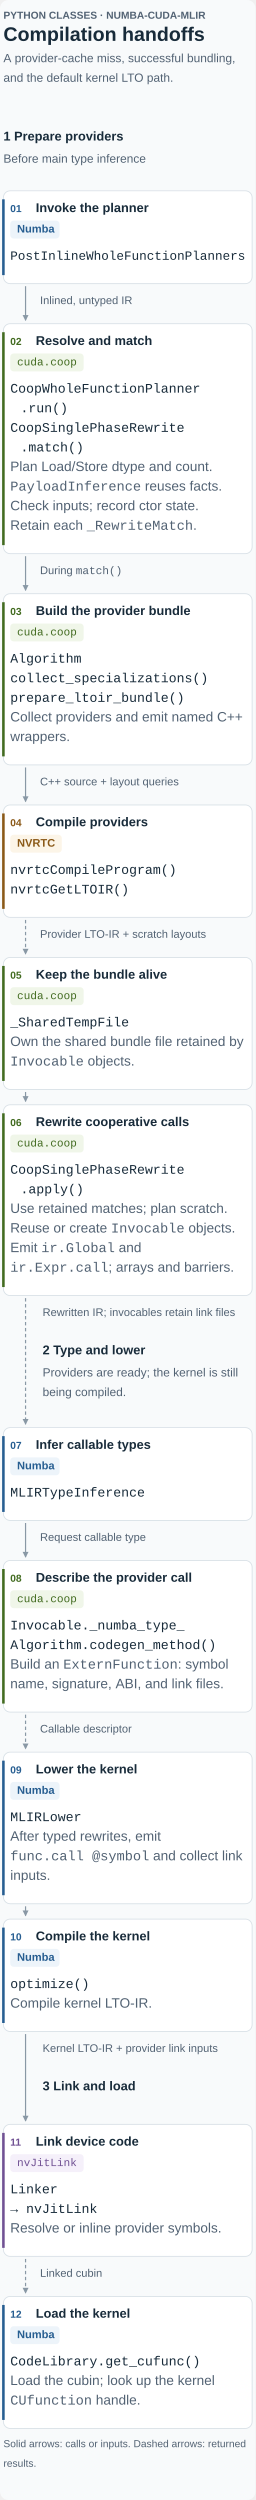
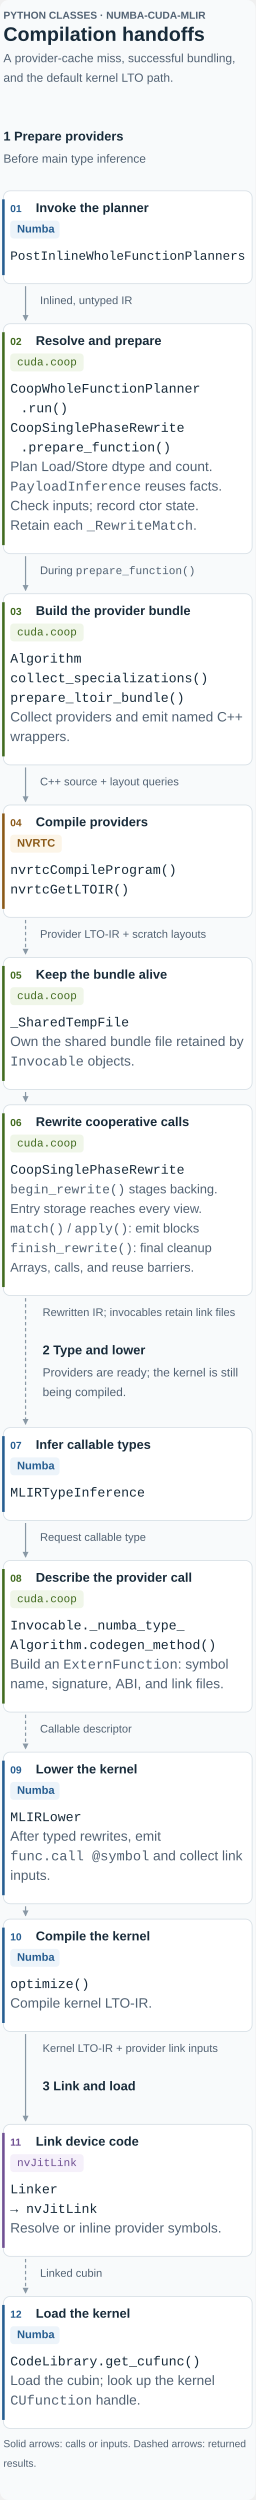
<svg xmlns="http://www.w3.org/2000/svg" role="img" aria-labelledby="title desc" viewBox="0 0 300 2935">
  <defs>
    <marker id="arrow" viewBox="0 0 8 8" refX="7" refY="4" markerWidth="5" markerHeight="5" orient="auto">
      <path d="M0 0L8 4L0 8Z" fill="#8998a5" />
    </marker>
  </defs>
  <rect width="300" height="2935" fill="#f8fafb" rx="10" />
  <text x="4" y="22" font-family="Arial, Helvetica, sans-serif" font-size="12" font-weight="700" fill="#526273">PYTHON CLASSES · NUMBA-CUDA-MLIR</text>
  <text x="4" y="48" font-family="Arial, Helvetica, sans-serif" font-size="23" font-weight="700" fill="#182b3a">Compilation handoffs</text>
  <text x="4" y="73" font-family="Arial, Helvetica, sans-serif" font-size="14" font-weight="400" fill="#526273">A</text>
  <text x="13.338" y="73" font-family="Arial, Helvetica, sans-serif" font-size="14" font-weight="400" fill="#526273"> </text>
  <text x="17.227" y="73" font-family="Arial, Helvetica, sans-serif" font-size="14" font-weight="400" fill="#526273">provider-cache</text>
  <text x="109.827" y="73" font-family="Arial, Helvetica, sans-serif" font-size="14" font-weight="400" fill="#526273"> </text>
  <text x="113.716" y="73" font-family="Arial, Helvetica, sans-serif" font-size="14" font-weight="400" fill="#526273">miss,</text>
  <text x="146.378" y="73" font-family="Arial, Helvetica, sans-serif" font-size="14" font-weight="400" fill="#526273"> </text>
  <text x="150.267" y="73" font-family="Arial, Helvetica, sans-serif" font-size="14" font-weight="400" fill="#526273">successful</text>
  <text x="215.625" y="73" font-family="Arial, Helvetica, sans-serif" font-size="14" font-weight="400" fill="#526273"> </text>
  <text x="219.514" y="73" font-family="Arial, Helvetica, sans-serif" font-size="14" font-weight="400" fill="#526273">bundling,</text>
  <text x="276.341" y="73" font-family="Arial, Helvetica, sans-serif" font-size="14" font-weight="400" fill="#526273"> </text>
  <text x="4" y="96" font-family="Arial, Helvetica, sans-serif" font-size="14" font-weight="400" fill="#526273">and</text>
  <text x="27.358" y="96" font-family="Arial, Helvetica, sans-serif" font-size="14" font-weight="400" fill="#526273"> </text>
  <text x="31.247" y="96" font-family="Arial, Helvetica, sans-serif" font-size="14" font-weight="400" fill="#526273">the</text>
  <text x="50.708" y="96" font-family="Arial, Helvetica, sans-serif" font-size="14" font-weight="400" fill="#526273"> </text>
  <text x="54.597" y="96" font-family="Arial, Helvetica, sans-serif" font-size="14" font-weight="400" fill="#526273">default</text>
  <text x="96.63" y="96" font-family="Arial, Helvetica, sans-serif" font-size="14" font-weight="400" fill="#526273"> </text>
  <text x="100.519" y="96" font-family="Arial, Helvetica, sans-serif" font-size="14" font-weight="400" fill="#526273">kernel</text>
  <text x="138.65" y="96" font-family="Arial, Helvetica, sans-serif" font-size="14" font-weight="400" fill="#526273"> </text>
  <text x="142.539" y="96" font-family="Arial, Helvetica, sans-serif" font-size="14" font-weight="400" fill="#526273">LTO</text>
  <text x="168.473" y="96" font-family="Arial, Helvetica, sans-serif" font-size="14" font-weight="400" fill="#526273"> </text>
  <text x="172.362" y="96" font-family="Arial, Helvetica, sans-serif" font-size="14" font-weight="400" fill="#526273">path.</text>
  <text x="4" y="165" font-family="Arial, Helvetica, sans-serif" font-size="15" font-weight="700" fill="#182b3a">1  Prepare providers</text>
  <text x="4" y="191" font-family="Arial, Helvetica, sans-serif" font-size="14" font-weight="400" fill="#526273">Before</text>
  <text x="45.247" y="191" font-family="Arial, Helvetica, sans-serif" font-size="14" font-weight="400" fill="#526273"> </text>
  <text x="49.136" y="191" font-family="Arial, Helvetica, sans-serif" font-size="14" font-weight="400" fill="#526273">main</text>
  <text x="79.481" y="191" font-family="Arial, Helvetica, sans-serif" font-size="14" font-weight="400" fill="#526273"> </text>
  <text x="83.37" y="191" font-family="Arial, Helvetica, sans-serif" font-size="14" font-weight="400" fill="#526273">type</text>
  <text x="109.831" y="191" font-family="Arial, Helvetica, sans-serif" font-size="14" font-weight="400" fill="#526273"> </text>
  <text x="113.72" y="191" font-family="Arial, Helvetica, sans-serif" font-size="14" font-weight="400" fill="#526273">inference</text>
  <rect x="4" y="224" width="292" height="109" rx="8" fill="white" stroke="#d8e0e6" />
  <path d="M4 234V323" stroke="#275e91" stroke-width="3" />
  <g data-node="Invoke the planner" role="group" aria-label="Invoke the planner">
    <text x="12" y="249" font-family="Arial, Helvetica, sans-serif" font-size="12" font-weight="700" fill="#275e91">01</text>
    <text x="42" y="249" font-family="Arial, Helvetica, sans-serif" font-size="15" font-weight="700" fill="#182b3a">Invoke the planner</text>
    <rect x="12" y="259" width="57.906" height="21" rx="4" fill="#edf4fa" stroke="none" />
    <text x="20" y="273" font-family="Arial, Helvetica, sans-serif" font-size="13" font-weight="700" fill="#275e91">Numba</text>
    <text x="12" y="305" font-family="'Liberation Mono', Consolas, monospace" font-size="14.836" font-weight="400" fill="#182b3a" data-code="true">PostInlineWholeFunctionPlanners</text>
  </g>
  <text x="47" y="357" font-family="Arial, Helvetica, sans-serif" font-size="13" font-weight="400" fill="#526273">Inlined,</text>
  <text x="88.919" y="357" font-family="Arial, Helvetica, sans-serif" font-size="13" font-weight="400" fill="#526273"> </text>
  <text x="92.531" y="357" font-family="Arial, Helvetica, sans-serif" font-size="13" font-weight="400" fill="#526273">untyped</text>
  <text x="138.792" y="357" font-family="Arial, Helvetica, sans-serif" font-size="13" font-weight="400" fill="#526273"> </text>
  <text x="142.405" y="357" font-family="Arial, Helvetica, sans-serif" font-size="13" font-weight="400" fill="#526273">IR</text>
  <path d="M30 336V376" stroke="#8998a5" stroke-width="1.4" fill="none" marker-end="url(#arrow)" />
  <rect x="4" y="380" width="292" height="270" rx="8" fill="white" stroke="#d8e0e6" />
  <path d="M4 390V640" stroke="#426b20" stroke-width="3" />
-   <g data-node="Resolve and match" role="group" aria-label="Resolve and match">
+   <g data-node="Resolve and prepare" role="group" aria-label="Resolve and prepare">
    <text x="12" y="405" font-family="Arial, Helvetica, sans-serif" font-size="12" font-weight="700" fill="#426b20">02</text>
-     <text x="42" y="405" font-family="Arial, Helvetica, sans-serif" font-size="15" font-weight="700" fill="#182b3a">Resolve and match</text>
+     <text x="42" y="405" font-family="Arial, Helvetica, sans-serif" font-size="15" font-weight="700" fill="#182b3a">Resolve and prepare</text>
    <rect x="12" y="415" width="86.214" height="21" rx="4" fill="#f0f6e9" stroke="none" />
    <text x="20" y="429" font-family="'Liberation Mono', Consolas, monospace" font-size="13" font-weight="400" fill="#426b20" data-code="true">cuda.coop</text>
    <text x="12" y="461" font-family="'Liberation Mono', Consolas, monospace" font-size="15.5" font-weight="400" fill="#182b3a" data-code="true">CoopWholeFunctionPlanner</text>
    <text x="24" y="484" font-family="'Liberation Mono', Consolas, monospace" font-size="15.5" font-weight="400" fill="#182b3a" data-code="true">.run()</text>
    <text x="12" y="507" font-family="'Liberation Mono', Consolas, monospace" font-size="15.5" font-weight="400" fill="#182b3a" data-code="true">CoopSinglePhaseRewrite</text>
-     <text x="24" y="530" font-family="'Liberation Mono', Consolas, monospace" font-size="15.5" font-weight="400" fill="#182b3a" data-code="true">.match()</text>
+     <text x="24" y="530" font-family="'Liberation Mono', Consolas, monospace" font-size="15.5" font-weight="400" fill="#182b3a" data-code="true">.prepare_function()</text>
    <text x="12" y="553" font-family="Arial, Helvetica, sans-serif" font-size="16" font-weight="400" fill="#526273">Plan Load/Store dtype and count.</text>
    <text x="12" y="576" font-family="Arial, Helvetica, sans-serif" font-size="16" font-weight="400" fill="#526273">
      <tspan font-family="'Liberation Mono', Consolas, monospace" data-code="true">PayloadInference</tspan> reuses facts.</text>
    <text x="12" y="599" font-family="Arial, Helvetica, sans-serif" font-size="16" font-weight="400" fill="#526273">Check inputs; record ctor state.</text>
    <text x="12" y="622" font-family="Arial, Helvetica, sans-serif" font-size="16" font-weight="400" fill="#526273">Retain each <tspan font-family="'Liberation Mono', Consolas, monospace" data-code="true">_RewriteMatch</tspan>.</text>
  </g>
-   <text x="47" y="674" font-family="Arial, Helvetica, sans-serif" font-size="13" font-weight="400" fill="#526273">During</text>
-   <text x="85.294" y="674" font-family="Arial, Helvetica, sans-serif" font-size="13" font-weight="400" fill="#526273"> </text>
-   <text x="88.906" y="674" font-family="'Liberation Mono', Consolas, monospace" font-size="13" font-weight="400" fill="#526273" data-code="true">match()</text>
+   <text x="47" y="674" font-family="Arial, Helvetica, sans-serif" font-size="13" font-weight="400" fill="#526273">During <tspan font-family="'Liberation Mono', Consolas, monospace" data-code="true">prepare_function()</tspan>
+   </text>
  <path d="M30 653V693" stroke="#8998a5" stroke-width="1.4" fill="none" marker-end="url(#arrow)" />
  <rect x="4" y="697" width="292" height="201" rx="8" fill="white" stroke="#d8e0e6" />
  <path d="M4 707V888" stroke="#426b20" stroke-width="3" />
  <g data-node="Build the provider bundle" role="group" aria-label="Build the provider bundle">
    <text x="12" y="722" font-family="Arial, Helvetica, sans-serif" font-size="12" font-weight="700" fill="#426b20">03</text>
    <text x="42" y="722" font-family="Arial, Helvetica, sans-serif" font-size="15" font-weight="700" fill="#182b3a">Build the provider bundle</text>
    <rect x="12" y="732" width="86.214" height="21" rx="4" fill="#f0f6e9" stroke="none" />
    <text x="20" y="746" font-family="'Liberation Mono', Consolas, monospace" font-size="13" font-weight="400" fill="#426b20" data-code="true">cuda.coop</text>
    <text x="12" y="778" font-family="'Liberation Mono', Consolas, monospace" font-size="15.5" font-weight="400" fill="#182b3a" data-code="true">Algorithm</text>
    <text x="12" y="801" font-family="'Liberation Mono', Consolas, monospace" font-size="15.5" font-weight="400" fill="#182b3a" data-code="true">collect_specializations()</text>
    <text x="12" y="824" font-family="'Liberation Mono', Consolas, monospace" font-size="15.5" font-weight="400" fill="#182b3a" data-code="true">prepare_ltoir_bundle()</text>
    <text x="12" y="847" font-family="Arial, Helvetica, sans-serif" font-size="16" font-weight="400" fill="#526273">Collect</text>
    <text x="60.906" y="847" font-family="Arial, Helvetica, sans-serif" font-size="16" font-weight="400" fill="#526273"> </text>
    <text x="65.352" y="847" font-family="Arial, Helvetica, sans-serif" font-size="16" font-weight="400" fill="#526273">providers</text>
    <text x="131.156" y="847" font-family="Arial, Helvetica, sans-serif" font-size="16" font-weight="400" fill="#526273"> </text>
    <text x="135.602" y="847" font-family="Arial, Helvetica, sans-serif" font-size="16" font-weight="400" fill="#526273">and</text>
    <text x="162.297" y="847" font-family="Arial, Helvetica, sans-serif" font-size="16" font-weight="400" fill="#526273"> </text>
    <text x="166.742" y="847" font-family="Arial, Helvetica, sans-serif" font-size="16" font-weight="400" fill="#526273">emit</text>
    <text x="196.969" y="847" font-family="Arial, Helvetica, sans-serif" font-size="16" font-weight="400" fill="#526273"> </text>
    <text x="201.414" y="847" font-family="Arial, Helvetica, sans-serif" font-size="16" font-weight="400" fill="#526273">named</text>
    <text x="250.336" y="847" font-family="Arial, Helvetica, sans-serif" font-size="16" font-weight="400" fill="#526273"> </text>
    <text x="254.781" y="847" font-family="Arial, Helvetica, sans-serif" font-size="16" font-weight="400" fill="#526273">C++</text>
    <text x="12" y="870" font-family="Arial, Helvetica, sans-serif" font-size="16" font-weight="400" fill="#526273">wrappers.</text>
  </g>
  <text x="47" y="922" font-family="Arial, Helvetica, sans-serif" font-size="13" font-weight="400" fill="#526273">C++</text>
  <text x="71.572" y="922" font-family="Arial, Helvetica, sans-serif" font-size="13" font-weight="400" fill="#526273"> </text>
  <text x="75.184" y="922" font-family="Arial, Helvetica, sans-serif" font-size="13" font-weight="400" fill="#526273">source</text>
  <text x="114.203" y="922" font-family="Arial, Helvetica, sans-serif" font-size="13" font-weight="400" fill="#526273"> </text>
  <text x="117.816" y="922" font-family="Arial, Helvetica, sans-serif" font-size="13" font-weight="400" fill="#526273">+</text>
  <text x="125.408" y="922" font-family="Arial, Helvetica, sans-serif" font-size="13" font-weight="400" fill="#526273"> </text>
  <text x="129.02" y="922" font-family="Arial, Helvetica, sans-serif" font-size="13" font-weight="400" fill="#526273">layout</text>
  <text x="163.709" y="922" font-family="Arial, Helvetica, sans-serif" font-size="13" font-weight="400" fill="#526273"> </text>
  <text x="167.322" y="922" font-family="Arial, Helvetica, sans-serif" font-size="13" font-weight="400" fill="#526273">queries</text>
  <path d="M30 901V941" stroke="#8998a5" stroke-width="1.4" fill="none" marker-end="url(#arrow)" />
  <rect x="4" y="945" width="292" height="132" rx="8" fill="white" stroke="#d8e0e6" />
  <path d="M4 955V1067" stroke="#8a5918" stroke-width="3" />
  <g data-node="Compile providers" role="group" aria-label="Compile providers">
    <text x="12" y="970" font-family="Arial, Helvetica, sans-serif" font-size="12" font-weight="700" fill="#8a5918">04</text>
    <text x="42" y="970" font-family="Arial, Helvetica, sans-serif" font-size="15" font-weight="700" fill="#182b3a">Compile providers</text>
    <rect x="12" y="980" width="60.539" height="21" rx="4" fill="#fcf5e8" stroke="none" />
    <text x="20" y="994" font-family="Arial, Helvetica, sans-serif" font-size="13" font-weight="700" fill="#8a5918">NVRTC</text>
    <text x="12" y="1026" font-family="'Liberation Mono', Consolas, monospace" font-size="15.5" font-weight="400" fill="#182b3a" data-code="true">nvrtcCompileProgram()</text>
    <text x="12" y="1049" font-family="'Liberation Mono', Consolas, monospace" font-size="15.5" font-weight="400" fill="#182b3a" data-code="true">nvrtcGetLTOIR()</text>
  </g>
  <text x="47" y="1101" font-family="Arial, Helvetica, sans-serif" font-size="13" font-weight="400" fill="#526273">Provider</text>
  <text x="95.406" y="1101" font-family="Arial, Helvetica, sans-serif" font-size="13" font-weight="400" fill="#526273"> </text>
  <text x="99.019" y="1101" font-family="Arial, Helvetica, sans-serif" font-size="13" font-weight="400" fill="#526273">LTO-IR</text>
  <text x="140.433" y="1101" font-family="Arial, Helvetica, sans-serif" font-size="13" font-weight="400" fill="#526273"> </text>
  <text x="144.045" y="1101" font-family="Arial, Helvetica, sans-serif" font-size="13" font-weight="400" fill="#526273">+</text>
  <text x="151.638" y="1101" font-family="Arial, Helvetica, sans-serif" font-size="13" font-weight="400" fill="#526273"> </text>
  <text x="155.25" y="1101" font-family="Arial, Helvetica, sans-serif" font-size="13" font-weight="400" fill="#526273">scratch</text>
  <text x="197.152" y="1101" font-family="Arial, Helvetica, sans-serif" font-size="13" font-weight="400" fill="#526273"> </text>
  <text x="200.764" y="1101" font-family="Arial, Helvetica, sans-serif" font-size="13" font-weight="400" fill="#526273">layouts</text>
  <path d="M30 1080V1120" stroke="#8998a5" stroke-width="1.4" fill="none" marker-end="url(#arrow)" stroke-dasharray="4 3" />
  <rect x="4" y="1124" width="292" height="155" rx="8" fill="white" stroke="#d8e0e6" />
  <path d="M4 1134V1269" stroke="#426b20" stroke-width="3" />
  <g data-node="Keep the bundle alive" role="group" aria-label="Keep the bundle alive">
    <text x="12" y="1149" font-family="Arial, Helvetica, sans-serif" font-size="12" font-weight="700" fill="#426b20">05</text>
    <text x="42" y="1149" font-family="Arial, Helvetica, sans-serif" font-size="15" font-weight="700" fill="#182b3a">Keep the bundle alive</text>
    <rect x="12" y="1159" width="86.214" height="21" rx="4" fill="#f0f6e9" stroke="none" />
    <text x="20" y="1173" font-family="'Liberation Mono', Consolas, monospace" font-size="13" font-weight="400" fill="#426b20" data-code="true">cuda.coop</text>
    <text x="12" y="1205" font-family="'Liberation Mono', Consolas, monospace" font-size="15.5" font-weight="400" fill="#182b3a" data-code="true">_SharedTempFile</text>
    <text x="12" y="1228" font-family="Arial, Helvetica, sans-serif" font-size="16" font-weight="400" fill="#526273">Own</text>
    <text x="44.898" y="1228" font-family="Arial, Helvetica, sans-serif" font-size="16" font-weight="400" fill="#526273"> </text>
    <text x="49.344" y="1228" font-family="Arial, Helvetica, sans-serif" font-size="16" font-weight="400" fill="#526273">the</text>
    <text x="71.586" y="1228" font-family="Arial, Helvetica, sans-serif" font-size="16" font-weight="400" fill="#526273"> </text>
    <text x="76.031" y="1228" font-family="Arial, Helvetica, sans-serif" font-size="16" font-weight="400" fill="#526273">shared</text>
    <text x="124.953" y="1228" font-family="Arial, Helvetica, sans-serif" font-size="16" font-weight="400" fill="#526273"> </text>
    <text x="129.398" y="1228" font-family="Arial, Helvetica, sans-serif" font-size="16" font-weight="400" fill="#526273">bundle</text>
    <text x="177.445" y="1228" font-family="Arial, Helvetica, sans-serif" font-size="16" font-weight="400" fill="#526273"> </text>
    <text x="181.891" y="1228" font-family="Arial, Helvetica, sans-serif" font-size="16" font-weight="400" fill="#526273">file</text>
    <text x="202.344" y="1228" font-family="Arial, Helvetica, sans-serif" font-size="16" font-weight="400" fill="#526273"> </text>
    <text x="206.789" y="1228" font-family="Arial, Helvetica, sans-serif" font-size="16" font-weight="400" fill="#526273">retained</text>
    <text x="264.609" y="1228" font-family="Arial, Helvetica, sans-serif" font-size="16" font-weight="400" fill="#526273"> </text>
    <text x="269.055" y="1228" font-family="Arial, Helvetica, sans-serif" font-size="16" font-weight="400" fill="#526273">by</text>
    <text x="12" y="1251" font-family="'Liberation Mono', Consolas, monospace" font-size="16" font-weight="400" fill="#526273" data-code="true">Invocable</text>
    <text x="98.414" y="1251" font-family="Arial, Helvetica, sans-serif" font-size="16" font-weight="400" fill="#526273"> </text>
    <text x="102.859" y="1251" font-family="Arial, Helvetica, sans-serif" font-size="16" font-weight="400" fill="#526273">objects.</text>
  </g>
  <path d="M30 1282V1293" stroke="#8998a5" stroke-width="1.4" fill="none" marker-end="url(#arrow)" />
  <rect x="4" y="1297" width="292" height="224" rx="8" fill="white" stroke="#d8e0e6" />
  <path d="M4 1307V1511" stroke="#426b20" stroke-width="3" />
  <g data-node="Rewrite cooperative calls" role="group" aria-label="Rewrite cooperative calls">
    <text x="12" y="1322" font-family="Arial, Helvetica, sans-serif" font-size="12" font-weight="700" fill="#426b20">06</text>
    <text x="42" y="1322" font-family="Arial, Helvetica, sans-serif" font-size="15" font-weight="700" fill="#182b3a">Rewrite cooperative calls</text>
    <rect x="12" y="1332" width="86.214" height="21" rx="4" fill="#f0f6e9" stroke="none" />
    <text x="20" y="1346" font-family="'Liberation Mono', Consolas, monospace" font-size="13" font-weight="400" fill="#426b20" data-code="true">cuda.coop</text>
    <text x="12" y="1378" font-family="'Liberation Mono', Consolas, monospace" font-size="15.5" font-weight="400" fill="#182b3a" data-code="true">CoopSinglePhaseRewrite</text>
-     <text x="24" y="1401" font-family="'Liberation Mono', Consolas, monospace" font-size="15.5" font-weight="400" fill="#182b3a" data-code="true">.apply()</text>
-     <text x="12" y="1424" font-family="Arial, Helvetica, sans-serif" font-size="16" font-weight="400" fill="#526273">Use retained matches; plan scratch.</text>
-     <text x="12" y="1447" font-family="Arial, Helvetica, sans-serif" font-size="16" font-weight="400" fill="#526273">Reuse or create <tspan font-family="'Liberation Mono', Consolas, monospace" data-code="true">Invocable</tspan> objects.</text>
-     <text x="12" y="1470" font-family="Arial, Helvetica, sans-serif" font-size="16" font-weight="400" fill="#526273">Emit <tspan font-family="'Liberation Mono', Consolas, monospace" data-code="true">ir.Global</tspan> and</text>
-     <text x="12" y="1493" font-family="Arial, Helvetica, sans-serif" font-size="16" font-weight="400" fill="#526273">
-       <tspan font-family="'Liberation Mono', Consolas, monospace" data-code="true">ir.Expr.call</tspan>; arrays and barriers.</text>
+     <text x="12" y="1401" font-family="Arial, Helvetica, sans-serif" font-size="15" font-weight="400" fill="#526273">
+       <tspan font-family="'Liberation Mono', Consolas, monospace" data-code="true">begin_rewrite()</tspan> stages backing.</text>
+     <text x="12" y="1424" font-family="Arial, Helvetica, sans-serif" font-size="15" font-weight="400" fill="#526273">Entry storage reaches every view.</text>
+     <text x="12" y="1447" font-family="Arial, Helvetica, sans-serif" font-size="15" font-weight="400" fill="#526273">
+       <tspan font-family="'Liberation Mono', Consolas, monospace" data-code="true">match()</tspan> / <tspan font-family="'Liberation Mono', Consolas, monospace" data-code="true">apply()</tspan>: emit blocks</text>
+     <text x="12" y="1470" font-family="Arial, Helvetica, sans-serif" font-size="15" font-weight="400" fill="#526273">
+       <tspan font-family="'Liberation Mono', Consolas, monospace" data-code="true">finish_rewrite()</tspan>: final cleanup</text>
+     <text x="12" y="1493" font-family="Arial, Helvetica, sans-serif" font-size="15" font-weight="400" fill="#526273">Arrays, calls, and reuse barriers.</text>
  </g>
  <text x="50" y="1545" font-family="Arial, Helvetica, sans-serif" font-size="13" font-weight="400" fill="#526273">Rewritten</text>
  <text x="104.906" y="1545" font-family="Arial, Helvetica, sans-serif" font-size="13" font-weight="400" fill="#526273"> </text>
  <text x="108.519" y="1545" font-family="Arial, Helvetica, sans-serif" font-size="13" font-weight="400" fill="#526273">IR;</text>
  <text x="125.131" y="1545" font-family="Arial, Helvetica, sans-serif" font-size="13" font-weight="400" fill="#526273"> </text>
  <text x="128.744" y="1545" font-family="Arial, Helvetica, sans-serif" font-size="13" font-weight="400" fill="#526273">invocables</text>
  <text x="190.167" y="1545" font-family="Arial, Helvetica, sans-serif" font-size="13" font-weight="400" fill="#526273"> </text>
  <text x="193.78" y="1545" font-family="Arial, Helvetica, sans-serif" font-size="13" font-weight="400" fill="#526273">retain</text>
  <text x="226.298" y="1545" font-family="Arial, Helvetica, sans-serif" font-size="13" font-weight="400" fill="#526273"> </text>
  <text x="229.911" y="1545" font-family="Arial, Helvetica, sans-serif" font-size="13" font-weight="400" fill="#526273">link</text>
  <text x="249.416" y="1545" font-family="Arial, Helvetica, sans-serif" font-size="13" font-weight="400" fill="#526273"> </text>
  <text x="253.028" y="1545" font-family="Arial, Helvetica, sans-serif" font-size="13" font-weight="400" fill="#526273">files</text>
  <text x="50" y="1590" font-family="Arial, Helvetica, sans-serif" font-size="15" font-weight="700" fill="#182b3a">2  Type and lower</text>
  <text x="50" y="1616" font-family="Arial, Helvetica, sans-serif" font-size="14" font-weight="400" fill="#526273">Providers</text>
  <text x="109.131" y="1616" font-family="Arial, Helvetica, sans-serif" font-size="14" font-weight="400" fill="#526273"> </text>
  <text x="113.02" y="1616" font-family="Arial, Helvetica, sans-serif" font-size="14" font-weight="400" fill="#526273">are</text>
  <text x="133.255" y="1616" font-family="Arial, Helvetica, sans-serif" font-size="14" font-weight="400" fill="#526273"> </text>
  <text x="137.144" y="1616" font-family="Arial, Helvetica, sans-serif" font-size="14" font-weight="400" fill="#526273">ready;</text>
  <text x="176.053" y="1616" font-family="Arial, Helvetica, sans-serif" font-size="14" font-weight="400" fill="#526273"> </text>
  <text x="179.942" y="1616" font-family="Arial, Helvetica, sans-serif" font-size="14" font-weight="400" fill="#526273">the</text>
  <text x="199.403" y="1616" font-family="Arial, Helvetica, sans-serif" font-size="14" font-weight="400" fill="#526273"> </text>
  <text x="203.292" y="1616" font-family="Arial, Helvetica, sans-serif" font-size="14" font-weight="400" fill="#526273">kernel</text>
  <text x="241.423" y="1616" font-family="Arial, Helvetica, sans-serif" font-size="14" font-weight="400" fill="#526273"> </text>
  <text x="245.312" y="1616" font-family="Arial, Helvetica, sans-serif" font-size="14" font-weight="400" fill="#526273">is</text>
  <text x="255.423" y="1616" font-family="Arial, Helvetica, sans-serif" font-size="14" font-weight="400" fill="#526273"> </text>
  <text x="259.312" y="1616" font-family="Arial, Helvetica, sans-serif" font-size="14" font-weight="400" fill="#526273">still</text>
  <text x="279.534" y="1616" font-family="Arial, Helvetica, sans-serif" font-size="14" font-weight="400" fill="#526273"> </text>
  <text x="50" y="1639" font-family="Arial, Helvetica, sans-serif" font-size="14" font-weight="400" fill="#526273">being</text>
  <text x="84.255" y="1639" font-family="Arial, Helvetica, sans-serif" font-size="14" font-weight="400" fill="#526273"> </text>
  <text x="88.144" y="1639" font-family="Arial, Helvetica, sans-serif" font-size="14" font-weight="400" fill="#526273">compiled.</text>
  <path d="M30 1524V1672" stroke="#8998a5" stroke-width="1.4" fill="none" marker-end="url(#arrow)" stroke-dasharray="4 3" />
  <rect x="4" y="1676" width="292" height="109" rx="8" fill="white" stroke="#d8e0e6" />
  <path d="M4 1686V1775" stroke="#275e91" stroke-width="3" />
  <g data-node="Infer callable types" role="group" aria-label="Infer callable types">
    <text x="12" y="1701" font-family="Arial, Helvetica, sans-serif" font-size="12" font-weight="700" fill="#275e91">07</text>
    <text x="42" y="1701" font-family="Arial, Helvetica, sans-serif" font-size="15" font-weight="700" fill="#182b3a">Infer callable types</text>
    <rect x="12" y="1711" width="57.906" height="21" rx="4" fill="#edf4fa" stroke="none" />
    <text x="20" y="1725" font-family="Arial, Helvetica, sans-serif" font-size="13" font-weight="700" fill="#275e91">Numba</text>
    <text x="12" y="1757" font-family="'Liberation Mono', Consolas, monospace" font-size="15.5" font-weight="400" fill="#182b3a" data-code="true">MLIRTypeInference</text>
  </g>
  <text x="47" y="1809" font-family="Arial, Helvetica, sans-serif" font-size="13" font-weight="400" fill="#526273">Request</text>
  <text x="95.419" y="1809" font-family="Arial, Helvetica, sans-serif" font-size="13" font-weight="400" fill="#526273"> </text>
  <text x="99.031" y="1809" font-family="Arial, Helvetica, sans-serif" font-size="13" font-weight="400" fill="#526273">callable</text>
  <text x="143.113" y="1809" font-family="Arial, Helvetica, sans-serif" font-size="13" font-weight="400" fill="#526273"> </text>
  <text x="146.725" y="1809" font-family="Arial, Helvetica, sans-serif" font-size="13" font-weight="400" fill="#526273">type</text>
  <path d="M30 1788V1828" stroke="#8998a5" stroke-width="1.4" fill="none" marker-end="url(#arrow)" />
  <rect x="4" y="1832" width="292" height="178" rx="8" fill="white" stroke="#d8e0e6" />
  <path d="M4 1842V2000" stroke="#426b20" stroke-width="3" />
  <g data-node="Describe the provider call" role="group" aria-label="Describe the provider call">
    <text x="12" y="1857" font-family="Arial, Helvetica, sans-serif" font-size="12" font-weight="700" fill="#426b20">08</text>
    <text x="42" y="1857" font-family="Arial, Helvetica, sans-serif" font-size="15" font-weight="700" fill="#182b3a">Describe the provider call</text>
    <rect x="12" y="1867" width="86.214" height="21" rx="4" fill="#f0f6e9" stroke="none" />
    <text x="20" y="1881" font-family="'Liberation Mono', Consolas, monospace" font-size="13" font-weight="400" fill="#426b20" data-code="true">cuda.coop</text>
    <text x="12" y="1913" font-family="'Liberation Mono', Consolas, monospace" font-size="15.5" font-weight="400" fill="#182b3a" data-code="true">Invocable._numba_type_</text>
    <text x="12" y="1936" font-family="'Liberation Mono', Consolas, monospace" font-size="15.5" font-weight="400" fill="#182b3a" data-code="true">Algorithm.codegen_method()</text>
    <text x="12" y="1959" font-family="Arial, Helvetica, sans-serif" font-size="16" font-weight="400" fill="#526273">Build</text>
    <text x="47.578" y="1959" font-family="Arial, Helvetica, sans-serif" font-size="16" font-weight="400" fill="#526273"> </text>
    <text x="52.023" y="1959" font-family="Arial, Helvetica, sans-serif" font-size="16" font-weight="400" fill="#526273">an</text>
    <text x="69.82" y="1959" font-family="Arial, Helvetica, sans-serif" font-size="16" font-weight="400" fill="#526273"> </text>
    <text x="74.266" y="1959" font-family="'Liberation Mono', Consolas, monospace" font-size="16" font-weight="400" fill="#526273" data-code="true">ExternFunction</text>
    <text x="208.688" y="1959" font-family="Arial, Helvetica, sans-serif" font-size="16" font-weight="400" fill="#526273">:</text>
    <text x="213.133" y="1959" font-family="Arial, Helvetica, sans-serif" font-size="16" font-weight="400" fill="#526273"> </text>
    <text x="217.578" y="1959" font-family="Arial, Helvetica, sans-serif" font-size="16" font-weight="400" fill="#526273">symbol</text>
    <text x="268.258" y="1959" font-family="Arial, Helvetica, sans-serif" font-size="16" font-weight="400" fill="#526273"> </text>
    <text x="12" y="1982" font-family="Arial, Helvetica, sans-serif" font-size="16" font-weight="400" fill="#526273">name,</text>
    <text x="56.469" y="1982" font-family="Arial, Helvetica, sans-serif" font-size="16" font-weight="400" fill="#526273"> </text>
    <text x="60.914" y="1982" font-family="Arial, Helvetica, sans-serif" font-size="16" font-weight="400" fill="#526273">signature,</text>
    <text x="131.18" y="1982" font-family="Arial, Helvetica, sans-serif" font-size="16" font-weight="400" fill="#526273"> </text>
    <text x="135.625" y="1982" font-family="Arial, Helvetica, sans-serif" font-size="16" font-weight="400" fill="#526273">ABI,</text>
    <text x="165.859" y="1982" font-family="Arial, Helvetica, sans-serif" font-size="16" font-weight="400" fill="#526273"> </text>
    <text x="170.305" y="1982" font-family="Arial, Helvetica, sans-serif" font-size="16" font-weight="400" fill="#526273">and</text>
    <text x="197" y="1982" font-family="Arial, Helvetica, sans-serif" font-size="16" font-weight="400" fill="#526273"> </text>
    <text x="201.445" y="1982" font-family="Arial, Helvetica, sans-serif" font-size="16" font-weight="400" fill="#526273">link</text>
    <text x="225.453" y="1982" font-family="Arial, Helvetica, sans-serif" font-size="16" font-weight="400" fill="#526273"> </text>
    <text x="229.898" y="1982" font-family="Arial, Helvetica, sans-serif" font-size="16" font-weight="400" fill="#526273">files.</text>
  </g>
  <text x="47" y="2034" font-family="Arial, Helvetica, sans-serif" font-size="13" font-weight="400" fill="#526273">Callable</text>
  <text x="93.969" y="2034" font-family="Arial, Helvetica, sans-serif" font-size="13" font-weight="400" fill="#526273"> </text>
  <text x="97.581" y="2034" font-family="Arial, Helvetica, sans-serif" font-size="13" font-weight="400" fill="#526273">descriptor</text>
  <path d="M30 2013V2053" stroke="#8998a5" stroke-width="1.4" fill="none" marker-end="url(#arrow)" stroke-dasharray="4 3" />
  <rect x="4" y="2057" width="292" height="178" rx="8" fill="white" stroke="#d8e0e6" />
  <path d="M4 2067V2225" stroke="#275e91" stroke-width="3" />
  <g data-node="Lower the kernel" role="group" aria-label="Lower the kernel">
    <text x="12" y="2082" font-family="Arial, Helvetica, sans-serif" font-size="12" font-weight="700" fill="#275e91">09</text>
    <text x="42" y="2082" font-family="Arial, Helvetica, sans-serif" font-size="15" font-weight="700" fill="#182b3a">Lower the kernel</text>
    <rect x="12" y="2092" width="57.906" height="21" rx="4" fill="#edf4fa" stroke="none" />
    <text x="20" y="2106" font-family="Arial, Helvetica, sans-serif" font-size="13" font-weight="700" fill="#275e91">Numba</text>
    <text x="12" y="2138" font-family="'Liberation Mono', Consolas, monospace" font-size="15.5" font-weight="400" fill="#182b3a" data-code="true">MLIRLower</text>
    <text x="12" y="2161" font-family="Arial, Helvetica, sans-serif" font-size="16" font-weight="400" fill="#526273">After</text>
    <text x="45.789" y="2161" font-family="Arial, Helvetica, sans-serif" font-size="16" font-weight="400" fill="#526273"> </text>
    <text x="50.234" y="2161" font-family="Arial, Helvetica, sans-serif" font-size="16" font-weight="400" fill="#526273">typed</text>
    <text x="89.375" y="2161" font-family="Arial, Helvetica, sans-serif" font-size="16" font-weight="400" fill="#526273"> </text>
    <text x="93.82" y="2161" font-family="Arial, Helvetica, sans-serif" font-size="16" font-weight="400" fill="#526273">rewrites,</text>
    <text x="154.273" y="2161" font-family="Arial, Helvetica, sans-serif" font-size="16" font-weight="400" fill="#526273"> </text>
    <text x="158.719" y="2161" font-family="Arial, Helvetica, sans-serif" font-size="16" font-weight="400" fill="#526273">emit</text>
    <text x="188.945" y="2161" font-family="Arial, Helvetica, sans-serif" font-size="16" font-weight="400" fill="#526273"> </text>
    <text x="12" y="2184" font-family="'Liberation Mono', Consolas, monospace" font-size="16" font-weight="400" fill="#526273" data-code="true">func.call @symbol</text>
    <text x="175.227" y="2184" font-family="Arial, Helvetica, sans-serif" font-size="16" font-weight="400" fill="#526273"> </text>
    <text x="179.672" y="2184" font-family="Arial, Helvetica, sans-serif" font-size="16" font-weight="400" fill="#526273">and</text>
    <text x="206.367" y="2184" font-family="Arial, Helvetica, sans-serif" font-size="16" font-weight="400" fill="#526273"> </text>
    <text x="210.812" y="2184" font-family="Arial, Helvetica, sans-serif" font-size="16" font-weight="400" fill="#526273">collect</text>
    <text x="256.164" y="2184" font-family="Arial, Helvetica, sans-serif" font-size="16" font-weight="400" fill="#526273"> </text>
    <text x="260.609" y="2184" font-family="Arial, Helvetica, sans-serif" font-size="16" font-weight="400" fill="#526273">link</text>
    <text x="12" y="2207" font-family="Arial, Helvetica, sans-serif" font-size="16" font-weight="400" fill="#526273">inputs.</text>
  </g>
  <path d="M30 2238V2249" stroke="#8998a5" stroke-width="1.4" fill="none" marker-end="url(#arrow)" />
  <rect x="4" y="2253" width="292" height="132" rx="8" fill="white" stroke="#d8e0e6" />
  <path d="M4 2263V2375" stroke="#275e91" stroke-width="3" />
  <g data-node="Compile the kernel" role="group" aria-label="Compile the kernel">
    <text x="12" y="2278" font-family="Arial, Helvetica, sans-serif" font-size="12" font-weight="700" fill="#275e91">10</text>
    <text x="42" y="2278" font-family="Arial, Helvetica, sans-serif" font-size="15" font-weight="700" fill="#182b3a">Compile the kernel</text>
    <rect x="12" y="2288" width="57.906" height="21" rx="4" fill="#edf4fa" stroke="none" />
    <text x="20" y="2302" font-family="Arial, Helvetica, sans-serif" font-size="13" font-weight="700" fill="#275e91">Numba</text>
    <text x="12" y="2334" font-family="'Liberation Mono', Consolas, monospace" font-size="15.5" font-weight="400" fill="#182b3a" data-code="true">optimize()</text>
    <text x="12" y="2357" font-family="Arial, Helvetica, sans-serif" font-size="16" font-weight="400" fill="#526273">Compile</text>
    <text x="70.688" y="2357" font-family="Arial, Helvetica, sans-serif" font-size="16" font-weight="400" fill="#526273"> </text>
    <text x="75.133" y="2357" font-family="Arial, Helvetica, sans-serif" font-size="16" font-weight="400" fill="#526273">kernel</text>
    <text x="118.711" y="2357" font-family="Arial, Helvetica, sans-serif" font-size="16" font-weight="400" fill="#526273"> </text>
    <text x="123.156" y="2357" font-family="Arial, Helvetica, sans-serif" font-size="16" font-weight="400" fill="#526273">LTO-IR.</text>
  </g>
  <text x="50" y="2409" font-family="Arial, Helvetica, sans-serif" font-size="13" font-weight="400" fill="#526273">Kernel</text>
  <text x="87.577" y="2409" font-family="Arial, Helvetica, sans-serif" font-size="13" font-weight="400" fill="#526273"> </text>
  <text x="91.189" y="2409" font-family="Arial, Helvetica, sans-serif" font-size="13" font-weight="400" fill="#526273">LTO-IR</text>
  <text x="132.603" y="2409" font-family="Arial, Helvetica, sans-serif" font-size="13" font-weight="400" fill="#526273"> </text>
  <text x="136.216" y="2409" font-family="Arial, Helvetica, sans-serif" font-size="13" font-weight="400" fill="#526273">+</text>
  <text x="143.808" y="2409" font-family="Arial, Helvetica, sans-serif" font-size="13" font-weight="400" fill="#526273"> </text>
  <text x="147.42" y="2409" font-family="Arial, Helvetica, sans-serif" font-size="13" font-weight="400" fill="#526273">provider</text>
  <text x="194.386" y="2409" font-family="Arial, Helvetica, sans-serif" font-size="13" font-weight="400" fill="#526273"> </text>
  <text x="197.998" y="2409" font-family="Arial, Helvetica, sans-serif" font-size="13" font-weight="400" fill="#526273">link</text>
  <text x="217.503" y="2409" font-family="Arial, Helvetica, sans-serif" font-size="13" font-weight="400" fill="#526273"> </text>
  <text x="221.116" y="2409" font-family="Arial, Helvetica, sans-serif" font-size="13" font-weight="400" fill="#526273">inputs</text>
  <text x="50" y="2454" font-family="Arial, Helvetica, sans-serif" font-size="15" font-weight="700" fill="#182b3a">3  Link and load</text>
  <path d="M30 2388V2490" stroke="#8998a5" stroke-width="1.4" fill="none" marker-end="url(#arrow)" />
  <rect x="4" y="2494" width="292" height="155" rx="8" fill="white" stroke="#d8e0e6" />
  <path d="M4 2504V2639" stroke="#705193" stroke-width="3" />
  <g data-node="Link device code" role="group" aria-label="Link device code">
    <text x="12" y="2519" font-family="Arial, Helvetica, sans-serif" font-size="12" font-weight="700" fill="#705193">11</text>
    <text x="42" y="2519" font-family="Arial, Helvetica, sans-serif" font-size="15" font-weight="700" fill="#182b3a">Link device code</text>
    <rect x="12" y="2529" width="86.214" height="21" rx="4" fill="#f5f0fa" stroke="none" />
    <text x="20" y="2543" font-family="'Liberation Mono', Consolas, monospace" font-size="13" font-weight="400" fill="#705193" data-code="true">nvJitLink</text>
    <text x="12" y="2575" font-family="'Liberation Mono', Consolas, monospace" font-size="15.5" font-weight="400" fill="#182b3a" data-code="true">Linker</text>
    <text x="12" y="2598" font-family="'Liberation Mono', Consolas, monospace" font-size="15.5" font-weight="400" fill="#182b3a" data-code="true">→ nvJitLink</text>
    <text x="12" y="2621" font-family="Arial, Helvetica, sans-serif" font-size="16" font-weight="400" fill="#526273">Resolve</text>
    <text x="69.805" y="2621" font-family="Arial, Helvetica, sans-serif" font-size="16" font-weight="400" fill="#526273"> </text>
    <text x="74.25" y="2621" font-family="Arial, Helvetica, sans-serif" font-size="16" font-weight="400" fill="#526273">or</text>
    <text x="88.477" y="2621" font-family="Arial, Helvetica, sans-serif" font-size="16" font-weight="400" fill="#526273"> </text>
    <text x="92.922" y="2621" font-family="Arial, Helvetica, sans-serif" font-size="16" font-weight="400" fill="#526273">inline</text>
    <text x="130.281" y="2621" font-family="Arial, Helvetica, sans-serif" font-size="16" font-weight="400" fill="#526273"> </text>
    <text x="134.727" y="2621" font-family="Arial, Helvetica, sans-serif" font-size="16" font-weight="400" fill="#526273">provider</text>
    <text x="192.531" y="2621" font-family="Arial, Helvetica, sans-serif" font-size="16" font-weight="400" fill="#526273"> </text>
    <text x="196.977" y="2621" font-family="Arial, Helvetica, sans-serif" font-size="16" font-weight="400" fill="#526273">symbols.</text>
  </g>
  <text x="47" y="2673" font-family="Arial, Helvetica, sans-serif" font-size="13" font-weight="400" fill="#526273">Linked</text>
  <text x="85.306" y="2673" font-family="Arial, Helvetica, sans-serif" font-size="13" font-weight="400" fill="#526273"> </text>
  <text x="88.919" y="2673" font-family="Arial, Helvetica, sans-serif" font-size="13" font-weight="400" fill="#526273">cubin</text>
  <path d="M30 2652V2692" stroke="#8998a5" stroke-width="1.4" fill="none" marker-end="url(#arrow)" stroke-dasharray="4 3" />
  <rect x="4" y="2696" width="292" height="155" rx="8" fill="white" stroke="#d8e0e6" />
  <path d="M4 2706V2841" stroke="#275e91" stroke-width="3" />
  <g data-node="Load the kernel" role="group" aria-label="Load the kernel">
    <text x="12" y="2721" font-family="Arial, Helvetica, sans-serif" font-size="12" font-weight="700" fill="#275e91">12</text>
    <text x="42" y="2721" font-family="Arial, Helvetica, sans-serif" font-size="15" font-weight="700" fill="#182b3a">Load the kernel</text>
    <rect x="12" y="2731" width="57.906" height="21" rx="4" fill="#edf4fa" stroke="none" />
    <text x="20" y="2745" font-family="Arial, Helvetica, sans-serif" font-size="13" font-weight="700" fill="#275e91">Numba</text>
    <text x="12" y="2777" font-family="'Liberation Mono', Consolas, monospace" font-size="15.5" font-weight="400" fill="#182b3a" data-code="true">CodeLibrary.get_cufunc()</text>
    <text x="12" y="2800" font-family="Arial, Helvetica, sans-serif" font-size="16" font-weight="400" fill="#526273">Load</text>
    <text x="47.594" y="2800" font-family="Arial, Helvetica, sans-serif" font-size="16" font-weight="400" fill="#526273"> </text>
    <text x="52.039" y="2800" font-family="Arial, Helvetica, sans-serif" font-size="16" font-weight="400" fill="#526273">the</text>
    <text x="74.281" y="2800" font-family="Arial, Helvetica, sans-serif" font-size="16" font-weight="400" fill="#526273"> </text>
    <text x="78.727" y="2800" font-family="Arial, Helvetica, sans-serif" font-size="16" font-weight="400" fill="#526273">cubin;</text>
    <text x="121.422" y="2800" font-family="Arial, Helvetica, sans-serif" font-size="16" font-weight="400" fill="#526273"> </text>
    <text x="125.867" y="2800" font-family="Arial, Helvetica, sans-serif" font-size="16" font-weight="400" fill="#526273">look</text>
    <text x="155.219" y="2800" font-family="Arial, Helvetica, sans-serif" font-size="16" font-weight="400" fill="#526273"> </text>
    <text x="159.664" y="2800" font-family="Arial, Helvetica, sans-serif" font-size="16" font-weight="400" fill="#526273">up</text>
    <text x="177.461" y="2800" font-family="Arial, Helvetica, sans-serif" font-size="16" font-weight="400" fill="#526273"> </text>
    <text x="181.906" y="2800" font-family="Arial, Helvetica, sans-serif" font-size="16" font-weight="400" fill="#526273">the</text>
    <text x="204.148" y="2800" font-family="Arial, Helvetica, sans-serif" font-size="16" font-weight="400" fill="#526273"> </text>
    <text x="208.594" y="2800" font-family="Arial, Helvetica, sans-serif" font-size="16" font-weight="400" fill="#526273">kernel</text>
    <text x="252.172" y="2800" font-family="Arial, Helvetica, sans-serif" font-size="16" font-weight="400" fill="#526273"> </text>
    <text x="12" y="2823" font-family="'Liberation Mono', Consolas, monospace" font-size="16" font-weight="400" fill="#526273" data-code="true">CUfunction</text>
    <text x="108.016" y="2823" font-family="Arial, Helvetica, sans-serif" font-size="16" font-weight="400" fill="#526273"> </text>
    <text x="112.461" y="2823" font-family="Arial, Helvetica, sans-serif" font-size="16" font-weight="400" fill="#526273">handle.</text>
  </g>
  <text x="4" y="2873" font-family="Arial, Helvetica, sans-serif" font-size="12" font-weight="400" fill="#526273">Solid</text>
  <text x="30.683" y="2873" font-family="Arial, Helvetica, sans-serif" font-size="12" font-weight="400" fill="#526273"> </text>
  <text x="34.017" y="2873" font-family="Arial, Helvetica, sans-serif" font-size="12" font-weight="400" fill="#526273">arrows:</text>
  <text x="73.358" y="2873" font-family="Arial, Helvetica, sans-serif" font-size="12" font-weight="400" fill="#526273"> </text>
  <text x="76.692" y="2873" font-family="Arial, Helvetica, sans-serif" font-size="12" font-weight="400" fill="#526273">calls</text>
  <text x="100.697" y="2873" font-family="Arial, Helvetica, sans-serif" font-size="12" font-weight="400" fill="#526273"> </text>
  <text x="104.031" y="2873" font-family="Arial, Helvetica, sans-serif" font-size="12" font-weight="400" fill="#526273">or</text>
  <text x="114.702" y="2873" font-family="Arial, Helvetica, sans-serif" font-size="12" font-weight="400" fill="#526273"> </text>
  <text x="118.036" y="2873" font-family="Arial, Helvetica, sans-serif" font-size="12" font-weight="400" fill="#526273">inputs.</text>
  <text x="153.391" y="2873" font-family="Arial, Helvetica, sans-serif" font-size="12" font-weight="400" fill="#526273"> </text>
  <text x="156.725" y="2873" font-family="Arial, Helvetica, sans-serif" font-size="12" font-weight="400" fill="#526273">Dashed</text>
  <text x="198.084" y="2873" font-family="Arial, Helvetica, sans-serif" font-size="12" font-weight="400" fill="#526273"> </text>
  <text x="201.419" y="2873" font-family="Arial, Helvetica, sans-serif" font-size="12" font-weight="400" fill="#526273">arrows:</text>
  <text x="240.759" y="2873" font-family="Arial, Helvetica, sans-serif" font-size="12" font-weight="400" fill="#526273"> </text>
  <text x="244.094" y="2873" font-family="Arial, Helvetica, sans-serif" font-size="12" font-weight="400" fill="#526273">returned</text>
  <text x="288.789" y="2873" font-family="Arial, Helvetica, sans-serif" font-size="12" font-weight="400" fill="#526273"> </text>
  <text x="4" y="2896" font-family="Arial, Helvetica, sans-serif" font-size="12" font-weight="400" fill="#526273">results.</text>
</svg>
